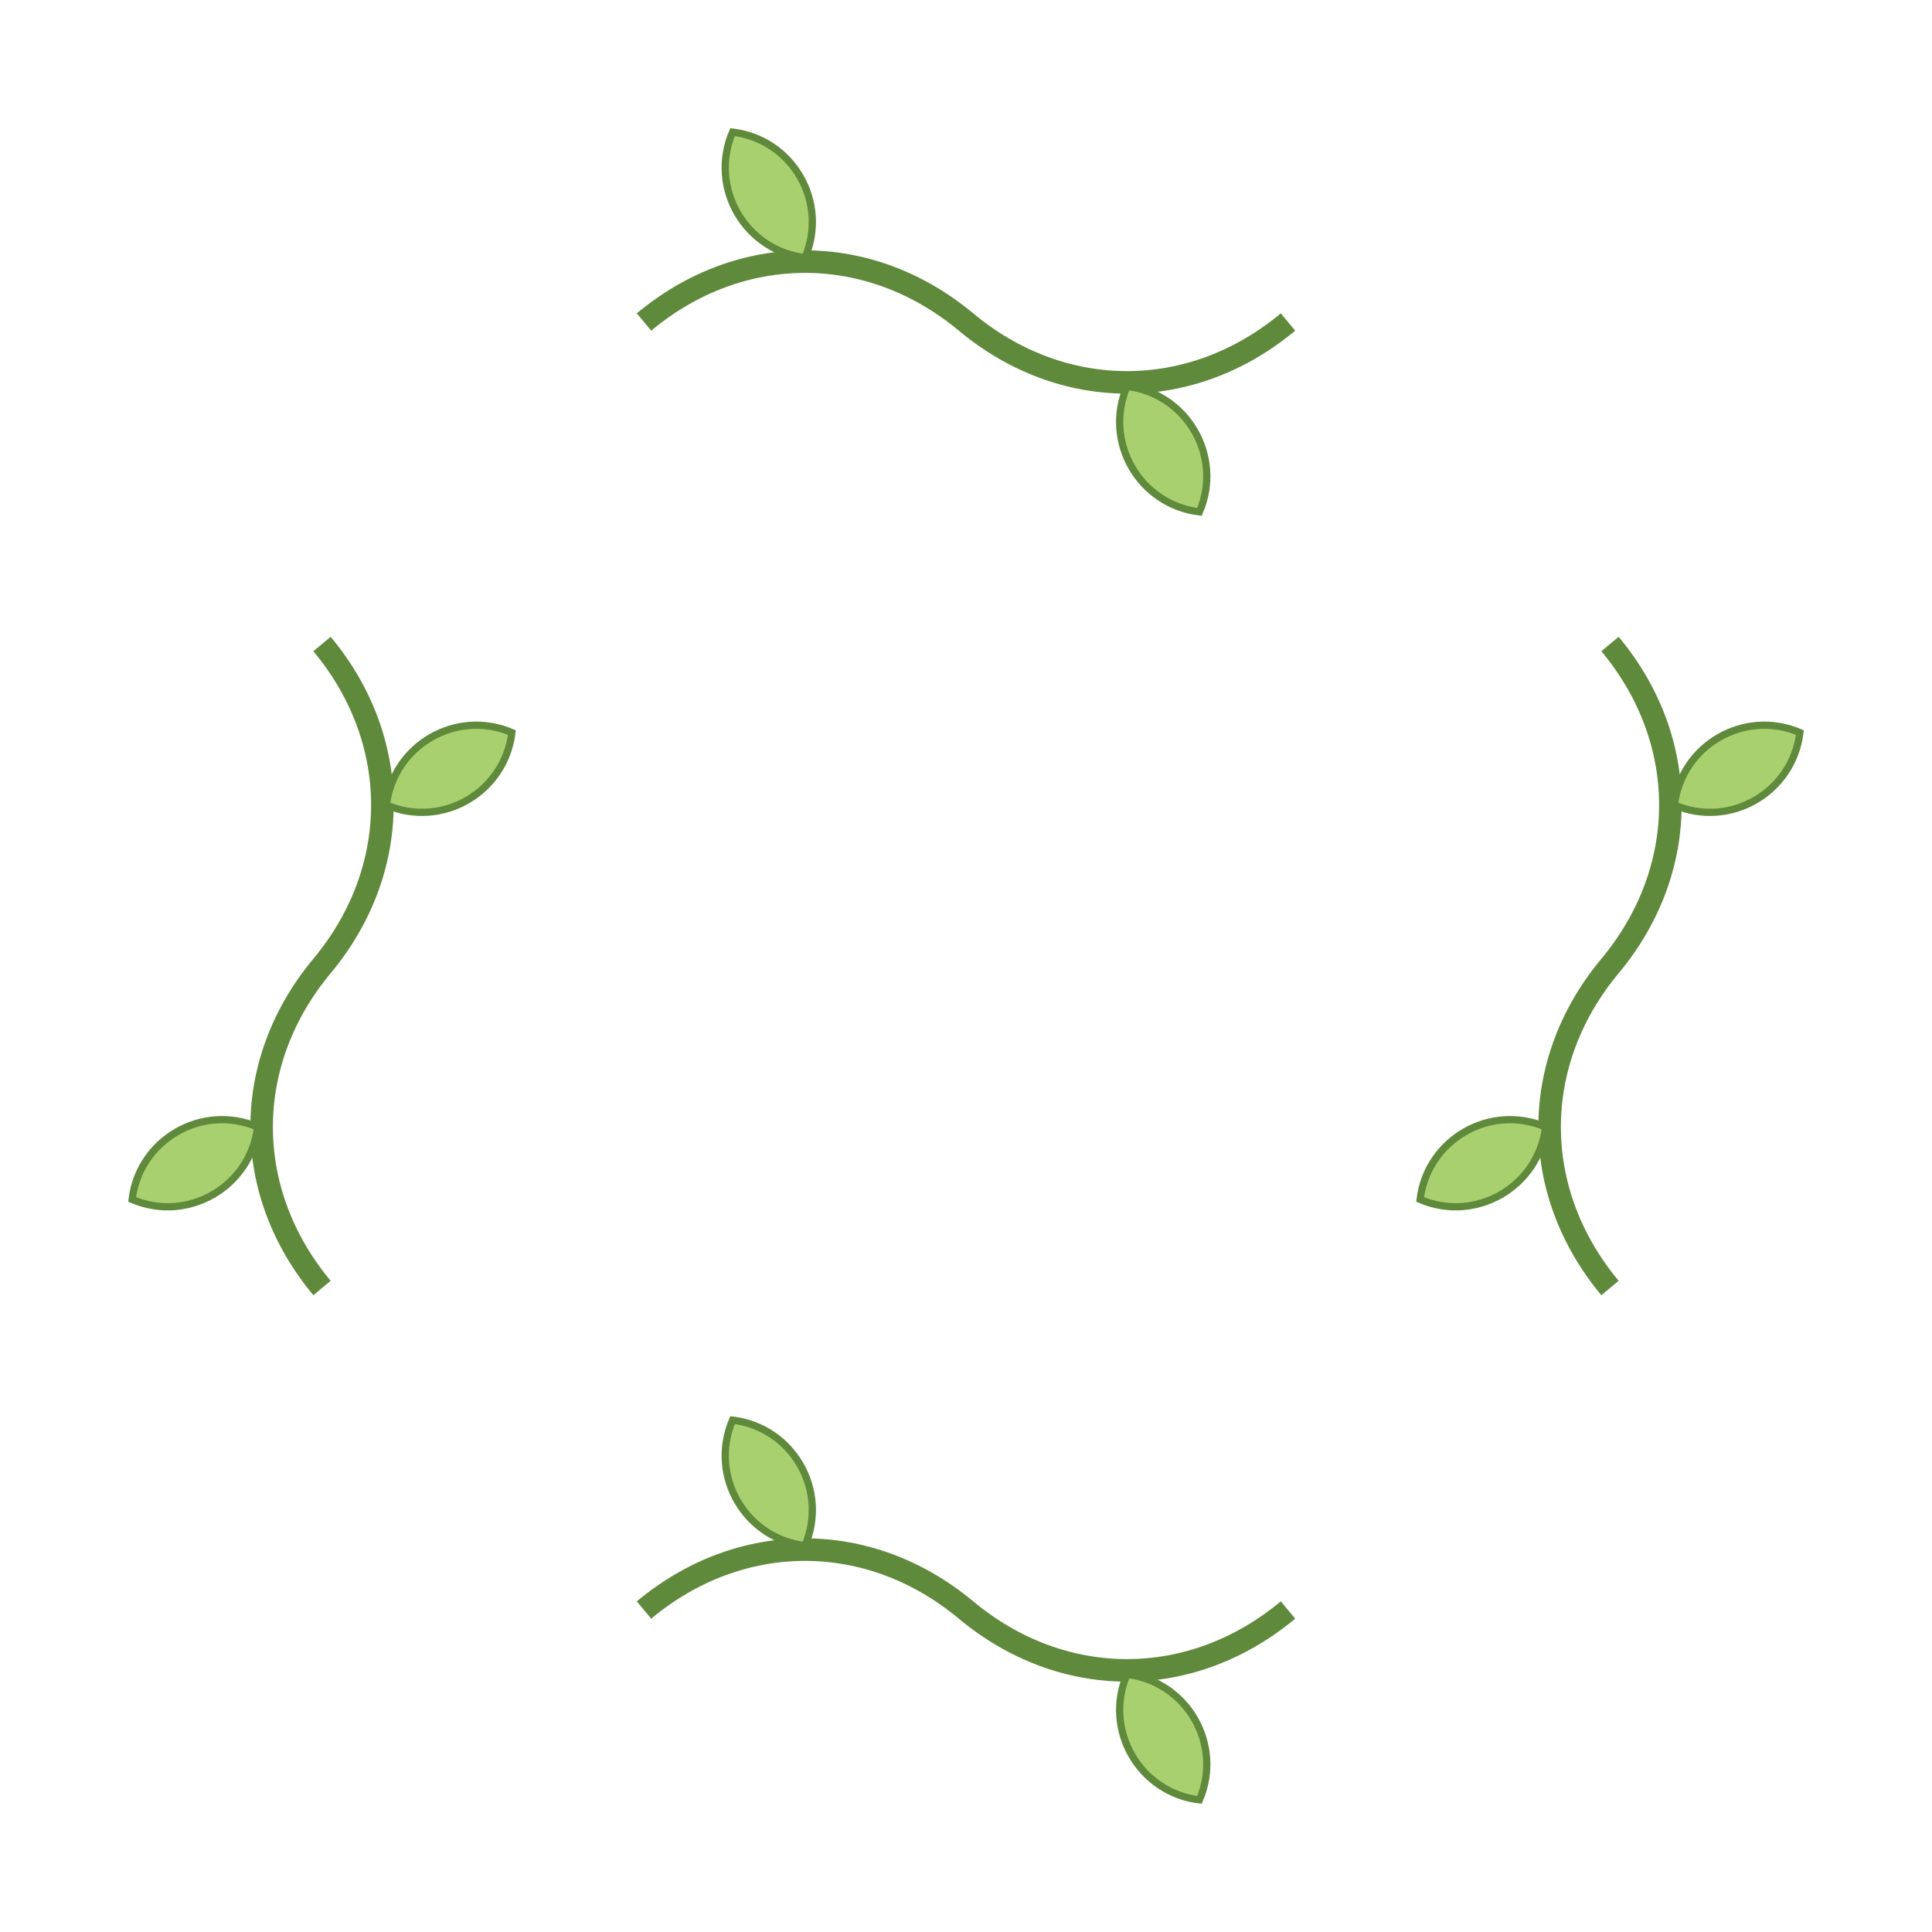
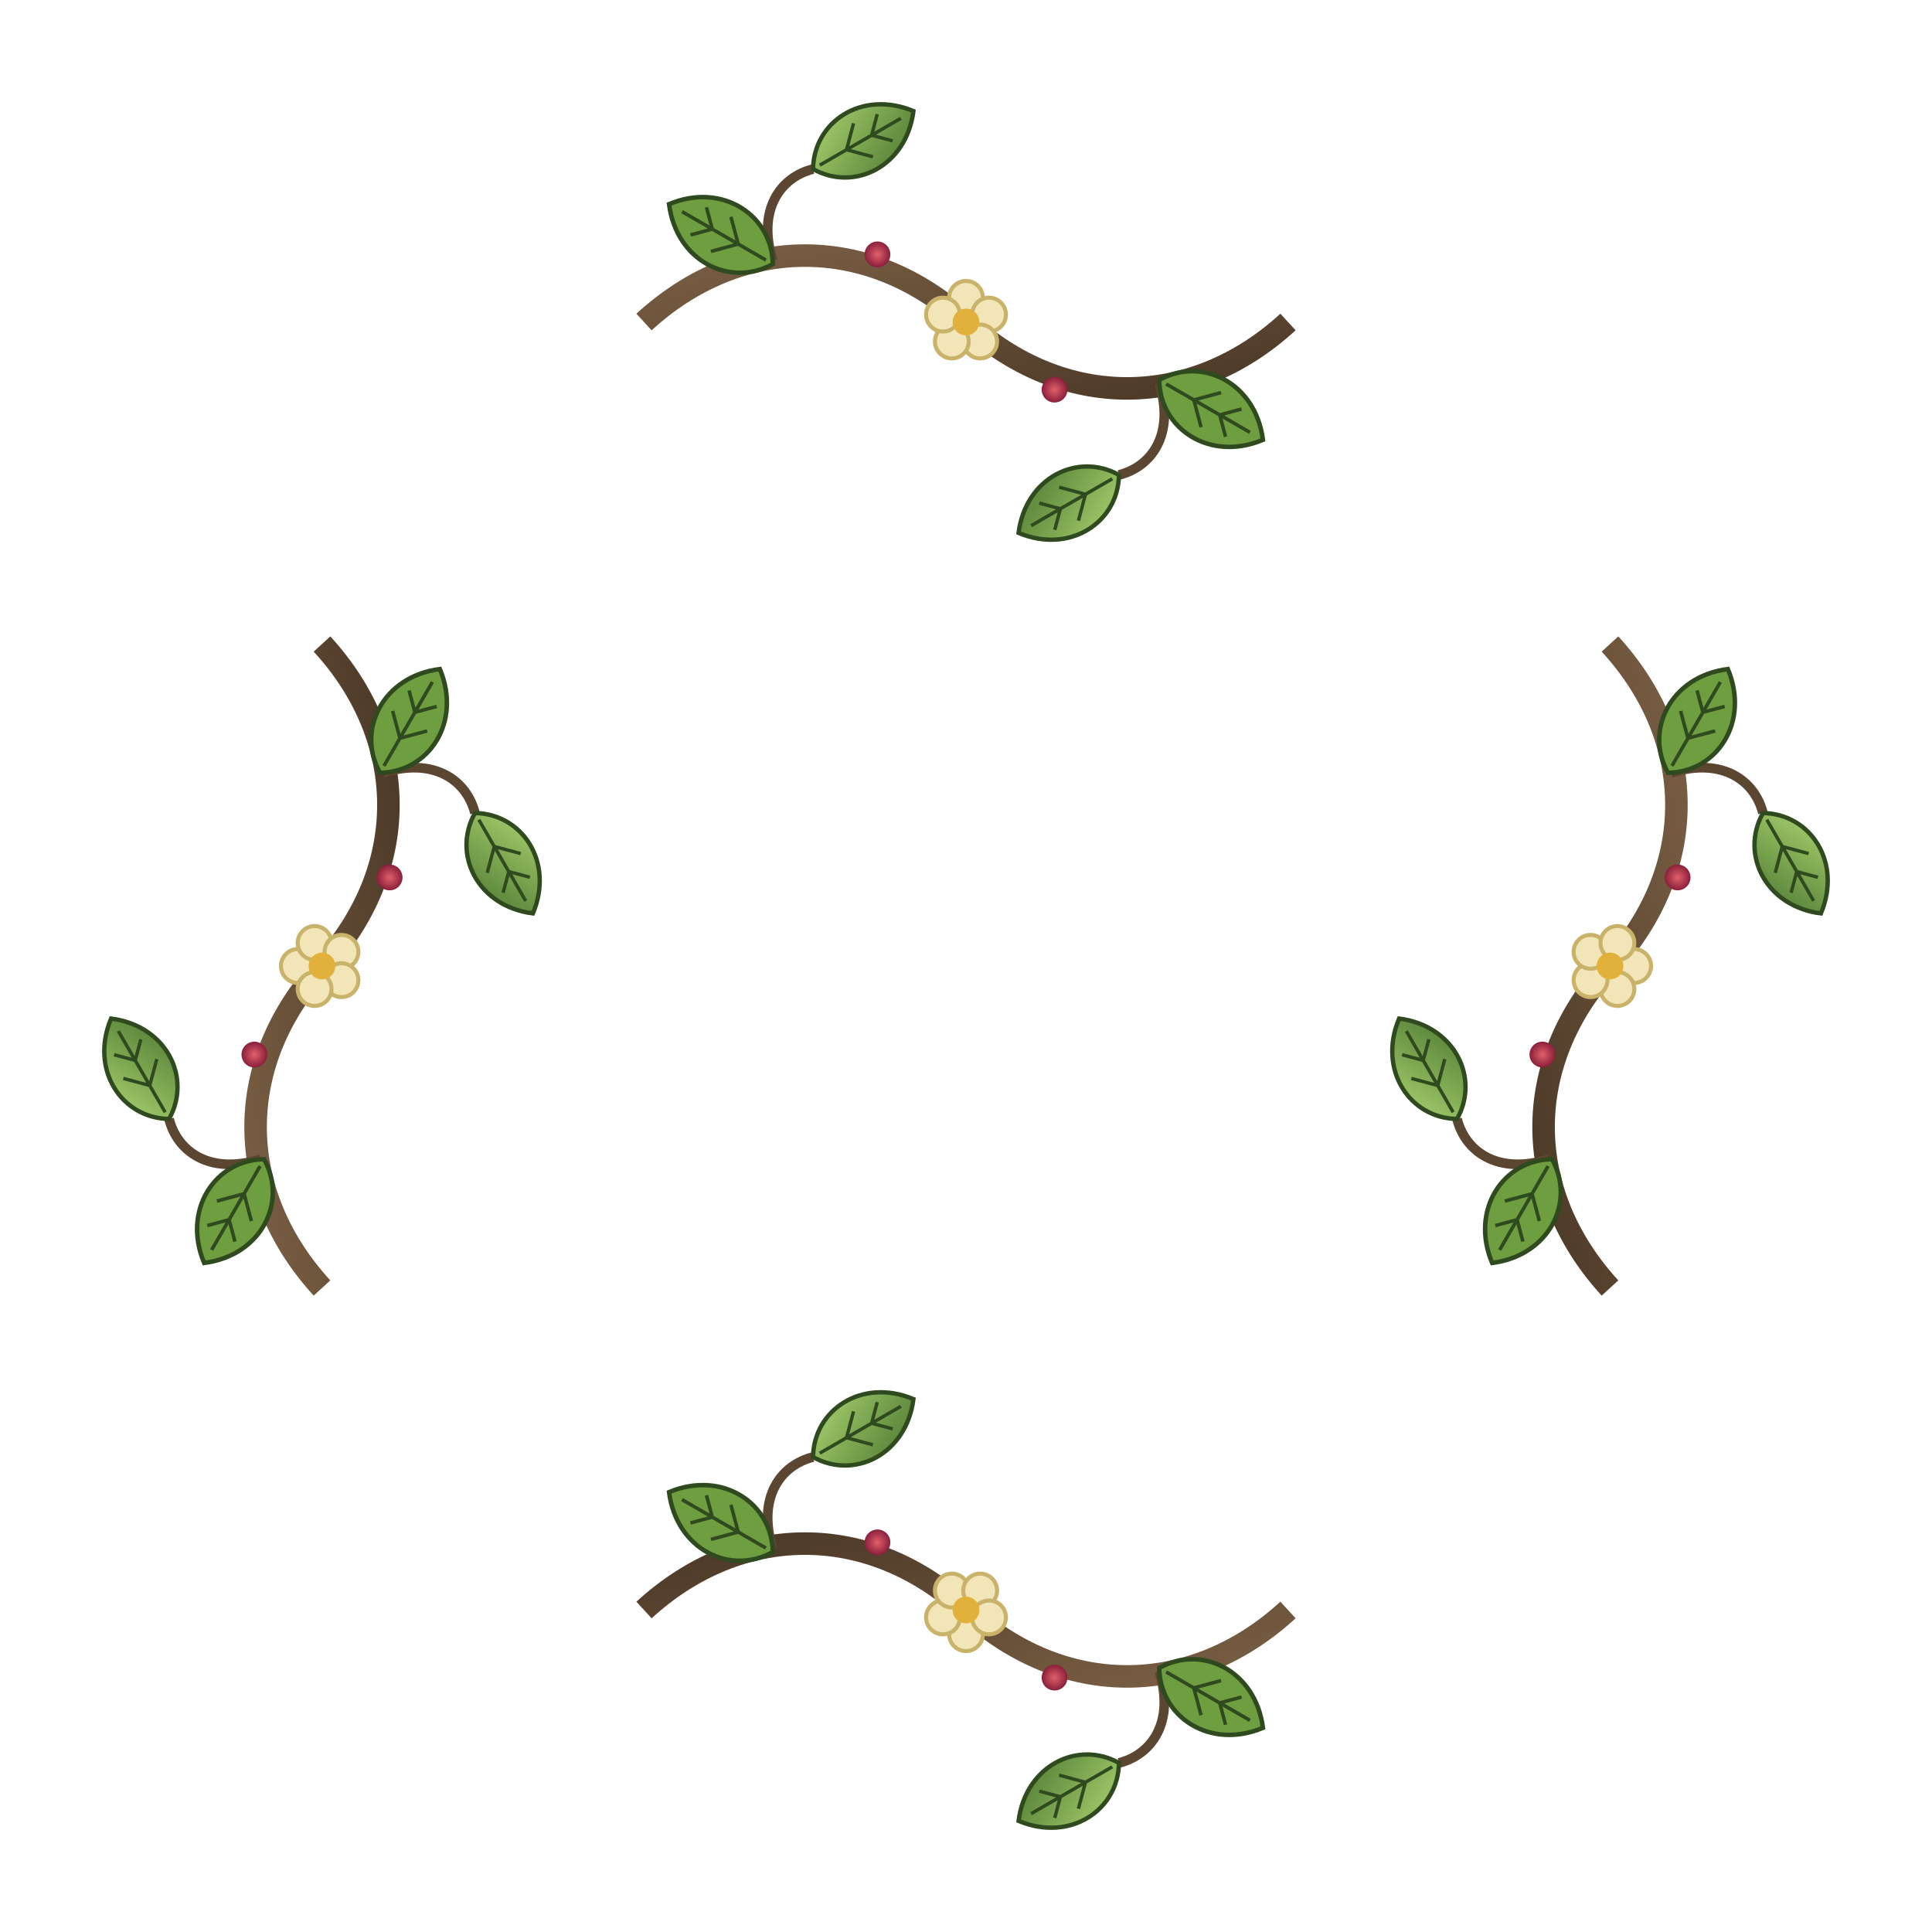
<svg xmlns="http://www.w3.org/2000/svg" viewBox="0 0 120 120" width="120" height="120">
+   <defs>
+     <linearGradient id="fl" x1="0" y1="0" x2="1" y2="1">
+       <stop offset="0" stop-color="#a9d06f" stop-opacity="1" />
+       <stop offset="1" stop-color="#4f7a32" stop-opacity="1" />
+     </linearGradient>
+     <linearGradient id="fb" x1="0" y1="0" x2="1" y2="1">
+       <stop offset="0" stop-color="#7a5f44" stop-opacity="1" />
+       <stop offset="1" stop-color="#4a3826" stop-opacity="1" />
+     </linearGradient>
+     <radialGradient id="fr">
+       <stop offset="0" stop-color="#e0606a" stop-opacity="1" />
+       <stop offset="1" stop-color="#8a1f3a" stop-opacity="1" />
+     </radialGradient>
+   </defs>
  <g transform="rotate(0 60 60)">
-     <path d="M40 20 C46 15 54 15 60 20 C66 25 74 25 80 20" fill="none" stroke="#5f8a3c" stroke-width="1.4" />
-     <path transform="translate(50 16) rotate(-120) scale(0.75)" d="M0 0 C3 -4 9 -4 12 0 C9 4 3 4 0 0 Z" fill="#a9d06f" stroke="#5f8a3c" stroke-width="0.6" />
-     <path transform="translate(70 24) rotate(60) scale(0.75)" d="M0 0 C3 -4 9 -4 12 0 C9 4 3 4 0 0 Z" fill="#a9d06f" stroke="#5f8a3c" stroke-width="0.6" />
+     <path d="M40 20 C46 14.5 54 14.5 60 20 C66 25.5 74 25.5 80 20" fill="none" stroke="url(#fb)" stroke-width="1.4" />
+     <path d="M48 16.2 C47 13 48.5 11 50.5 10.5 M72 23.8 C73 27 71.5 29 69.5 29.5" fill="none" stroke="#5b4632" stroke-width="0.6" />
+     <g transform="translate(50.5 10.5) rotate(-30) scale(0.6)">
+       <path d="M0 0 C2.5 -4.2 8.5 -4.6 12 0 C8.5 4.6 2.5 4.2 0 0 Z" fill="url(#fl)" stroke="#2f4a1e" stroke-width="0.45" />
+       <path d="M0.8 0 H10.5 M4 0 L6 -2 M4 0 L6 2 M7 0 L8.6 -1.6 M7 0 L8.6 1.6" stroke="#2f4a1e" stroke-width="0.35" fill="none" />
+     </g>
+     <g transform="translate(48 16.4) rotate(-150) scale(0.62)">
+       <path d="M0 0 C2.5 -4.2 8.5 -4.6 12 0 C8.5 4.6 2.5 4.2 0 0 Z" fill="#6f9e40" stroke="#2f4a1e" stroke-width="0.45" />
+       <path d="M0.8 0 H10.5 M4 0 L6 -2 M4 0 L6 2 M7 0 L8.6 -1.6 M7 0 L8.6 1.6" stroke="#2f4a1e" stroke-width="0.35" fill="none" />
+     </g>
+     <g transform="translate(69.5 29.5) rotate(150) scale(0.6)">
+       <path d="M0 0 C2.5 -4.2 8.5 -4.6 12 0 C8.5 4.6 2.5 4.2 0 0 Z" fill="url(#fl)" stroke="#2f4a1e" stroke-width="0.45" />
+       <path d="M0.8 0 H10.5 M4 0 L6 -2 M4 0 L6 2 M7 0 L8.6 -1.6 M7 0 L8.6 1.6" stroke="#2f4a1e" stroke-width="0.35" fill="none" />
+     </g>
+     <g transform="translate(72 23.6) rotate(30) scale(0.62)">
+       <path d="M0 0 C2.5 -4.2 8.5 -4.6 12 0 C8.5 4.6 2.5 4.2 0 0 Z" fill="#6f9e40" stroke="#2f4a1e" stroke-width="0.45" />
+       <path d="M0.8 0 H10.5 M4 0 L6 -2 M4 0 L6 2 M7 0 L8.6 -1.6 M7 0 L8.6 1.6" stroke="#2f4a1e" stroke-width="0.35" fill="none" />
+     </g>
+     <circle cx="60.00" cy="18.50" r="1.05" fill="#f2e6b8" stroke="#c9b26a" stroke-width="0.25" />
+     <circle cx="61.43" cy="19.54" r="1.05" fill="#f2e6b8" stroke="#c9b26a" stroke-width="0.25" />
+     <circle cx="60.88" cy="21.21" r="1.05" fill="#f2e6b8" stroke="#c9b26a" stroke-width="0.25" />
+     <circle cx="59.12" cy="21.21" r="1.05" fill="#f2e6b8" stroke="#c9b26a" stroke-width="0.25" />
+     <circle cx="58.57" cy="19.54" r="1.05" fill="#f2e6b8" stroke="#c9b26a" stroke-width="0.25" />
+     <circle cx="60" cy="20" r="0.83" fill="#e2b13c" />
+     <circle cx="54.5" cy="15.8" r="0.8" fill="url(#fr)" />
+     <circle cx="65.5" cy="24.2" r="0.8" fill="url(#fr)" />
  </g>
  <g transform="rotate(90 60 60)">
-     <path d="M40 20 C46 15 54 15 60 20 C66 25 74 25 80 20" fill="none" stroke="#5f8a3c" stroke-width="1.4" />
-     <path transform="translate(50 16) rotate(-120) scale(0.75)" d="M0 0 C3 -4 9 -4 12 0 C9 4 3 4 0 0 Z" fill="#a9d06f" stroke="#5f8a3c" stroke-width="0.6" />
-     <path transform="translate(70 24) rotate(60) scale(0.75)" d="M0 0 C3 -4 9 -4 12 0 C9 4 3 4 0 0 Z" fill="#a9d06f" stroke="#5f8a3c" stroke-width="0.6" />
+     <path d="M40 20 C46 14.5 54 14.5 60 20 C66 25.5 74 25.5 80 20" fill="none" stroke="url(#fb)" stroke-width="1.4" />
+     <path d="M48 16.2 C47 13 48.5 11 50.5 10.5 M72 23.8 C73 27 71.5 29 69.5 29.5" fill="none" stroke="#5b4632" stroke-width="0.6" />
+     <g transform="translate(50.5 10.5) rotate(-30) scale(0.6)">
+       <path d="M0 0 C2.5 -4.2 8.5 -4.6 12 0 C8.5 4.6 2.5 4.2 0 0 Z" fill="url(#fl)" stroke="#2f4a1e" stroke-width="0.45" />
+       <path d="M0.8 0 H10.5 M4 0 L6 -2 M4 0 L6 2 M7 0 L8.6 -1.6 M7 0 L8.6 1.6" stroke="#2f4a1e" stroke-width="0.35" fill="none" />
+     </g>
+     <g transform="translate(48 16.4) rotate(-150) scale(0.62)">
+       <path d="M0 0 C2.5 -4.2 8.5 -4.6 12 0 C8.5 4.6 2.5 4.2 0 0 Z" fill="#6f9e40" stroke="#2f4a1e" stroke-width="0.45" />
+       <path d="M0.8 0 H10.5 M4 0 L6 -2 M4 0 L6 2 M7 0 L8.6 -1.6 M7 0 L8.6 1.6" stroke="#2f4a1e" stroke-width="0.35" fill="none" />
+     </g>
+     <g transform="translate(69.5 29.5) rotate(150) scale(0.6)">
+       <path d="M0 0 C2.5 -4.2 8.5 -4.6 12 0 C8.5 4.6 2.5 4.2 0 0 Z" fill="url(#fl)" stroke="#2f4a1e" stroke-width="0.45" />
+       <path d="M0.8 0 H10.5 M4 0 L6 -2 M4 0 L6 2 M7 0 L8.6 -1.6 M7 0 L8.6 1.6" stroke="#2f4a1e" stroke-width="0.35" fill="none" />
+     </g>
+     <g transform="translate(72 23.6) rotate(30) scale(0.62)">
+       <path d="M0 0 C2.5 -4.2 8.5 -4.6 12 0 C8.5 4.6 2.5 4.2 0 0 Z" fill="#6f9e40" stroke="#2f4a1e" stroke-width="0.45" />
+       <path d="M0.8 0 H10.5 M4 0 L6 -2 M4 0 L6 2 M7 0 L8.6 -1.6 M7 0 L8.6 1.6" stroke="#2f4a1e" stroke-width="0.35" fill="none" />
+     </g>
+     <circle cx="60.00" cy="18.50" r="1.05" fill="#f2e6b8" stroke="#c9b26a" stroke-width="0.25" />
+     <circle cx="61.43" cy="19.54" r="1.05" fill="#f2e6b8" stroke="#c9b26a" stroke-width="0.25" />
+     <circle cx="60.88" cy="21.21" r="1.05" fill="#f2e6b8" stroke="#c9b26a" stroke-width="0.25" />
+     <circle cx="59.12" cy="21.21" r="1.05" fill="#f2e6b8" stroke="#c9b26a" stroke-width="0.25" />
+     <circle cx="58.57" cy="19.54" r="1.05" fill="#f2e6b8" stroke="#c9b26a" stroke-width="0.25" />
+     <circle cx="60" cy="20" r="0.83" fill="#e2b13c" />
+     <circle cx="54.5" cy="15.8" r="0.8" fill="url(#fr)" />
+     <circle cx="65.5" cy="24.2" r="0.8" fill="url(#fr)" />
  </g>
  <g transform="rotate(180 60 60)">
-     <path d="M40 20 C46 15 54 15 60 20 C66 25 74 25 80 20" fill="none" stroke="#5f8a3c" stroke-width="1.4" />
-     <path transform="translate(50 16) rotate(-120) scale(0.75)" d="M0 0 C3 -4 9 -4 12 0 C9 4 3 4 0 0 Z" fill="#a9d06f" stroke="#5f8a3c" stroke-width="0.6" />
-     <path transform="translate(70 24) rotate(60) scale(0.75)" d="M0 0 C3 -4 9 -4 12 0 C9 4 3 4 0 0 Z" fill="#a9d06f" stroke="#5f8a3c" stroke-width="0.6" />
+     <path d="M40 20 C46 14.5 54 14.5 60 20 C66 25.5 74 25.5 80 20" fill="none" stroke="url(#fb)" stroke-width="1.4" />
+     <path d="M48 16.2 C47 13 48.5 11 50.5 10.5 M72 23.8 C73 27 71.5 29 69.5 29.5" fill="none" stroke="#5b4632" stroke-width="0.6" />
+     <g transform="translate(50.5 10.5) rotate(-30) scale(0.6)">
+       <path d="M0 0 C2.5 -4.2 8.5 -4.6 12 0 C8.5 4.6 2.5 4.2 0 0 Z" fill="url(#fl)" stroke="#2f4a1e" stroke-width="0.45" />
+       <path d="M0.8 0 H10.5 M4 0 L6 -2 M4 0 L6 2 M7 0 L8.6 -1.6 M7 0 L8.6 1.6" stroke="#2f4a1e" stroke-width="0.35" fill="none" />
+     </g>
+     <g transform="translate(48 16.4) rotate(-150) scale(0.62)">
+       <path d="M0 0 C2.5 -4.2 8.5 -4.6 12 0 C8.5 4.6 2.5 4.2 0 0 Z" fill="#6f9e40" stroke="#2f4a1e" stroke-width="0.45" />
+       <path d="M0.8 0 H10.5 M4 0 L6 -2 M4 0 L6 2 M7 0 L8.6 -1.6 M7 0 L8.6 1.6" stroke="#2f4a1e" stroke-width="0.35" fill="none" />
+     </g>
+     <g transform="translate(69.5 29.5) rotate(150) scale(0.6)">
+       <path d="M0 0 C2.5 -4.2 8.5 -4.6 12 0 C8.5 4.6 2.5 4.2 0 0 Z" fill="url(#fl)" stroke="#2f4a1e" stroke-width="0.45" />
+       <path d="M0.8 0 H10.5 M4 0 L6 -2 M4 0 L6 2 M7 0 L8.6 -1.6 M7 0 L8.6 1.6" stroke="#2f4a1e" stroke-width="0.35" fill="none" />
+     </g>
+     <g transform="translate(72 23.6) rotate(30) scale(0.62)">
+       <path d="M0 0 C2.5 -4.2 8.5 -4.6 12 0 C8.5 4.6 2.5 4.2 0 0 Z" fill="#6f9e40" stroke="#2f4a1e" stroke-width="0.45" />
+       <path d="M0.8 0 H10.5 M4 0 L6 -2 M4 0 L6 2 M7 0 L8.6 -1.6 M7 0 L8.6 1.6" stroke="#2f4a1e" stroke-width="0.35" fill="none" />
+     </g>
+     <circle cx="60.00" cy="18.50" r="1.05" fill="#f2e6b8" stroke="#c9b26a" stroke-width="0.25" />
+     <circle cx="61.43" cy="19.54" r="1.05" fill="#f2e6b8" stroke="#c9b26a" stroke-width="0.25" />
+     <circle cx="60.88" cy="21.21" r="1.05" fill="#f2e6b8" stroke="#c9b26a" stroke-width="0.25" />
+     <circle cx="59.12" cy="21.21" r="1.05" fill="#f2e6b8" stroke="#c9b26a" stroke-width="0.25" />
+     <circle cx="58.57" cy="19.54" r="1.05" fill="#f2e6b8" stroke="#c9b26a" stroke-width="0.25" />
+     <circle cx="60" cy="20" r="0.83" fill="#e2b13c" />
+     <circle cx="54.5" cy="15.8" r="0.8" fill="url(#fr)" />
+     <circle cx="65.5" cy="24.2" r="0.8" fill="url(#fr)" />
  </g>
  <g transform="rotate(270 60 60)">
-     <path d="M40 20 C46 15 54 15 60 20 C66 25 74 25 80 20" fill="none" stroke="#5f8a3c" stroke-width="1.4" />
-     <path transform="translate(50 16) rotate(-120) scale(0.75)" d="M0 0 C3 -4 9 -4 12 0 C9 4 3 4 0 0 Z" fill="#a9d06f" stroke="#5f8a3c" stroke-width="0.6" />
-     <path transform="translate(70 24) rotate(60) scale(0.75)" d="M0 0 C3 -4 9 -4 12 0 C9 4 3 4 0 0 Z" fill="#a9d06f" stroke="#5f8a3c" stroke-width="0.6" />
+     <path d="M40 20 C46 14.5 54 14.5 60 20 C66 25.5 74 25.5 80 20" fill="none" stroke="url(#fb)" stroke-width="1.4" />
+     <path d="M48 16.2 C47 13 48.5 11 50.5 10.5 M72 23.8 C73 27 71.5 29 69.5 29.5" fill="none" stroke="#5b4632" stroke-width="0.6" />
+     <g transform="translate(50.5 10.5) rotate(-30) scale(0.6)">
+       <path d="M0 0 C2.5 -4.2 8.5 -4.6 12 0 C8.5 4.6 2.5 4.2 0 0 Z" fill="url(#fl)" stroke="#2f4a1e" stroke-width="0.45" />
+       <path d="M0.8 0 H10.5 M4 0 L6 -2 M4 0 L6 2 M7 0 L8.6 -1.6 M7 0 L8.6 1.6" stroke="#2f4a1e" stroke-width="0.35" fill="none" />
+     </g>
+     <g transform="translate(48 16.4) rotate(-150) scale(0.62)">
+       <path d="M0 0 C2.5 -4.2 8.5 -4.6 12 0 C8.5 4.6 2.5 4.2 0 0 Z" fill="#6f9e40" stroke="#2f4a1e" stroke-width="0.45" />
+       <path d="M0.8 0 H10.5 M4 0 L6 -2 M4 0 L6 2 M7 0 L8.6 -1.6 M7 0 L8.6 1.6" stroke="#2f4a1e" stroke-width="0.35" fill="none" />
+     </g>
+     <g transform="translate(69.5 29.5) rotate(150) scale(0.6)">
+       <path d="M0 0 C2.5 -4.2 8.5 -4.6 12 0 C8.5 4.6 2.5 4.2 0 0 Z" fill="url(#fl)" stroke="#2f4a1e" stroke-width="0.45" />
+       <path d="M0.8 0 H10.5 M4 0 L6 -2 M4 0 L6 2 M7 0 L8.6 -1.6 M7 0 L8.6 1.6" stroke="#2f4a1e" stroke-width="0.35" fill="none" />
+     </g>
+     <g transform="translate(72 23.6) rotate(30) scale(0.62)">
+       <path d="M0 0 C2.5 -4.2 8.5 -4.6 12 0 C8.5 4.6 2.5 4.2 0 0 Z" fill="#6f9e40" stroke="#2f4a1e" stroke-width="0.45" />
+       <path d="M0.8 0 H10.5 M4 0 L6 -2 M4 0 L6 2 M7 0 L8.6 -1.6 M7 0 L8.6 1.6" stroke="#2f4a1e" stroke-width="0.35" fill="none" />
+     </g>
+     <circle cx="60.00" cy="18.50" r="1.05" fill="#f2e6b8" stroke="#c9b26a" stroke-width="0.25" />
+     <circle cx="61.43" cy="19.54" r="1.05" fill="#f2e6b8" stroke="#c9b26a" stroke-width="0.25" />
+     <circle cx="60.88" cy="21.21" r="1.05" fill="#f2e6b8" stroke="#c9b26a" stroke-width="0.25" />
+     <circle cx="59.12" cy="21.21" r="1.05" fill="#f2e6b8" stroke="#c9b26a" stroke-width="0.25" />
+     <circle cx="58.57" cy="19.54" r="1.05" fill="#f2e6b8" stroke="#c9b26a" stroke-width="0.25" />
+     <circle cx="60" cy="20" r="0.83" fill="#e2b13c" />
+     <circle cx="54.5" cy="15.8" r="0.8" fill="url(#fr)" />
+     <circle cx="65.5" cy="24.2" r="0.8" fill="url(#fr)" />
  </g>
</svg>
